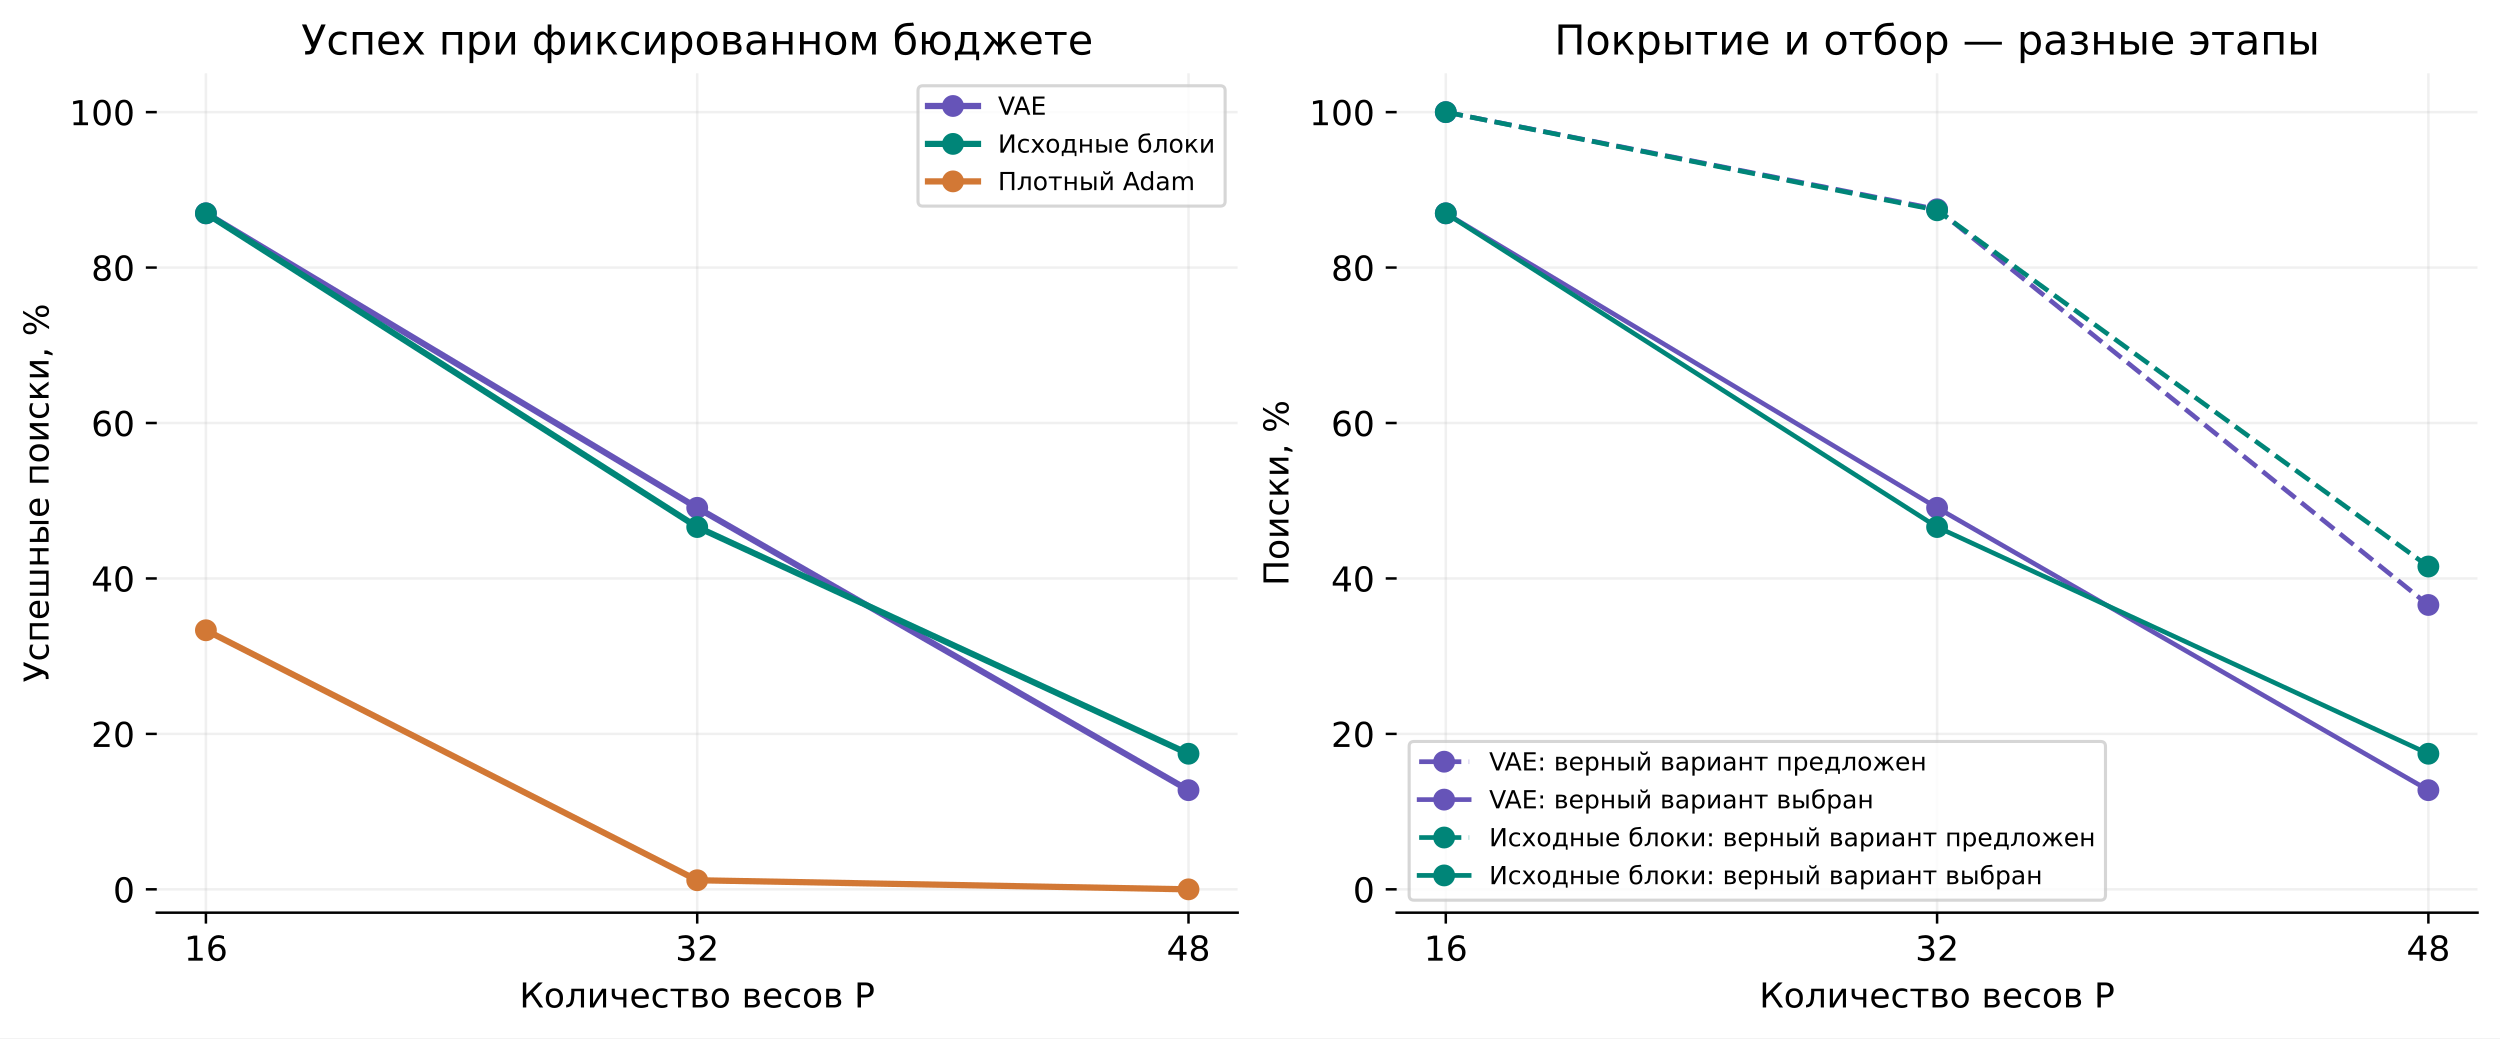
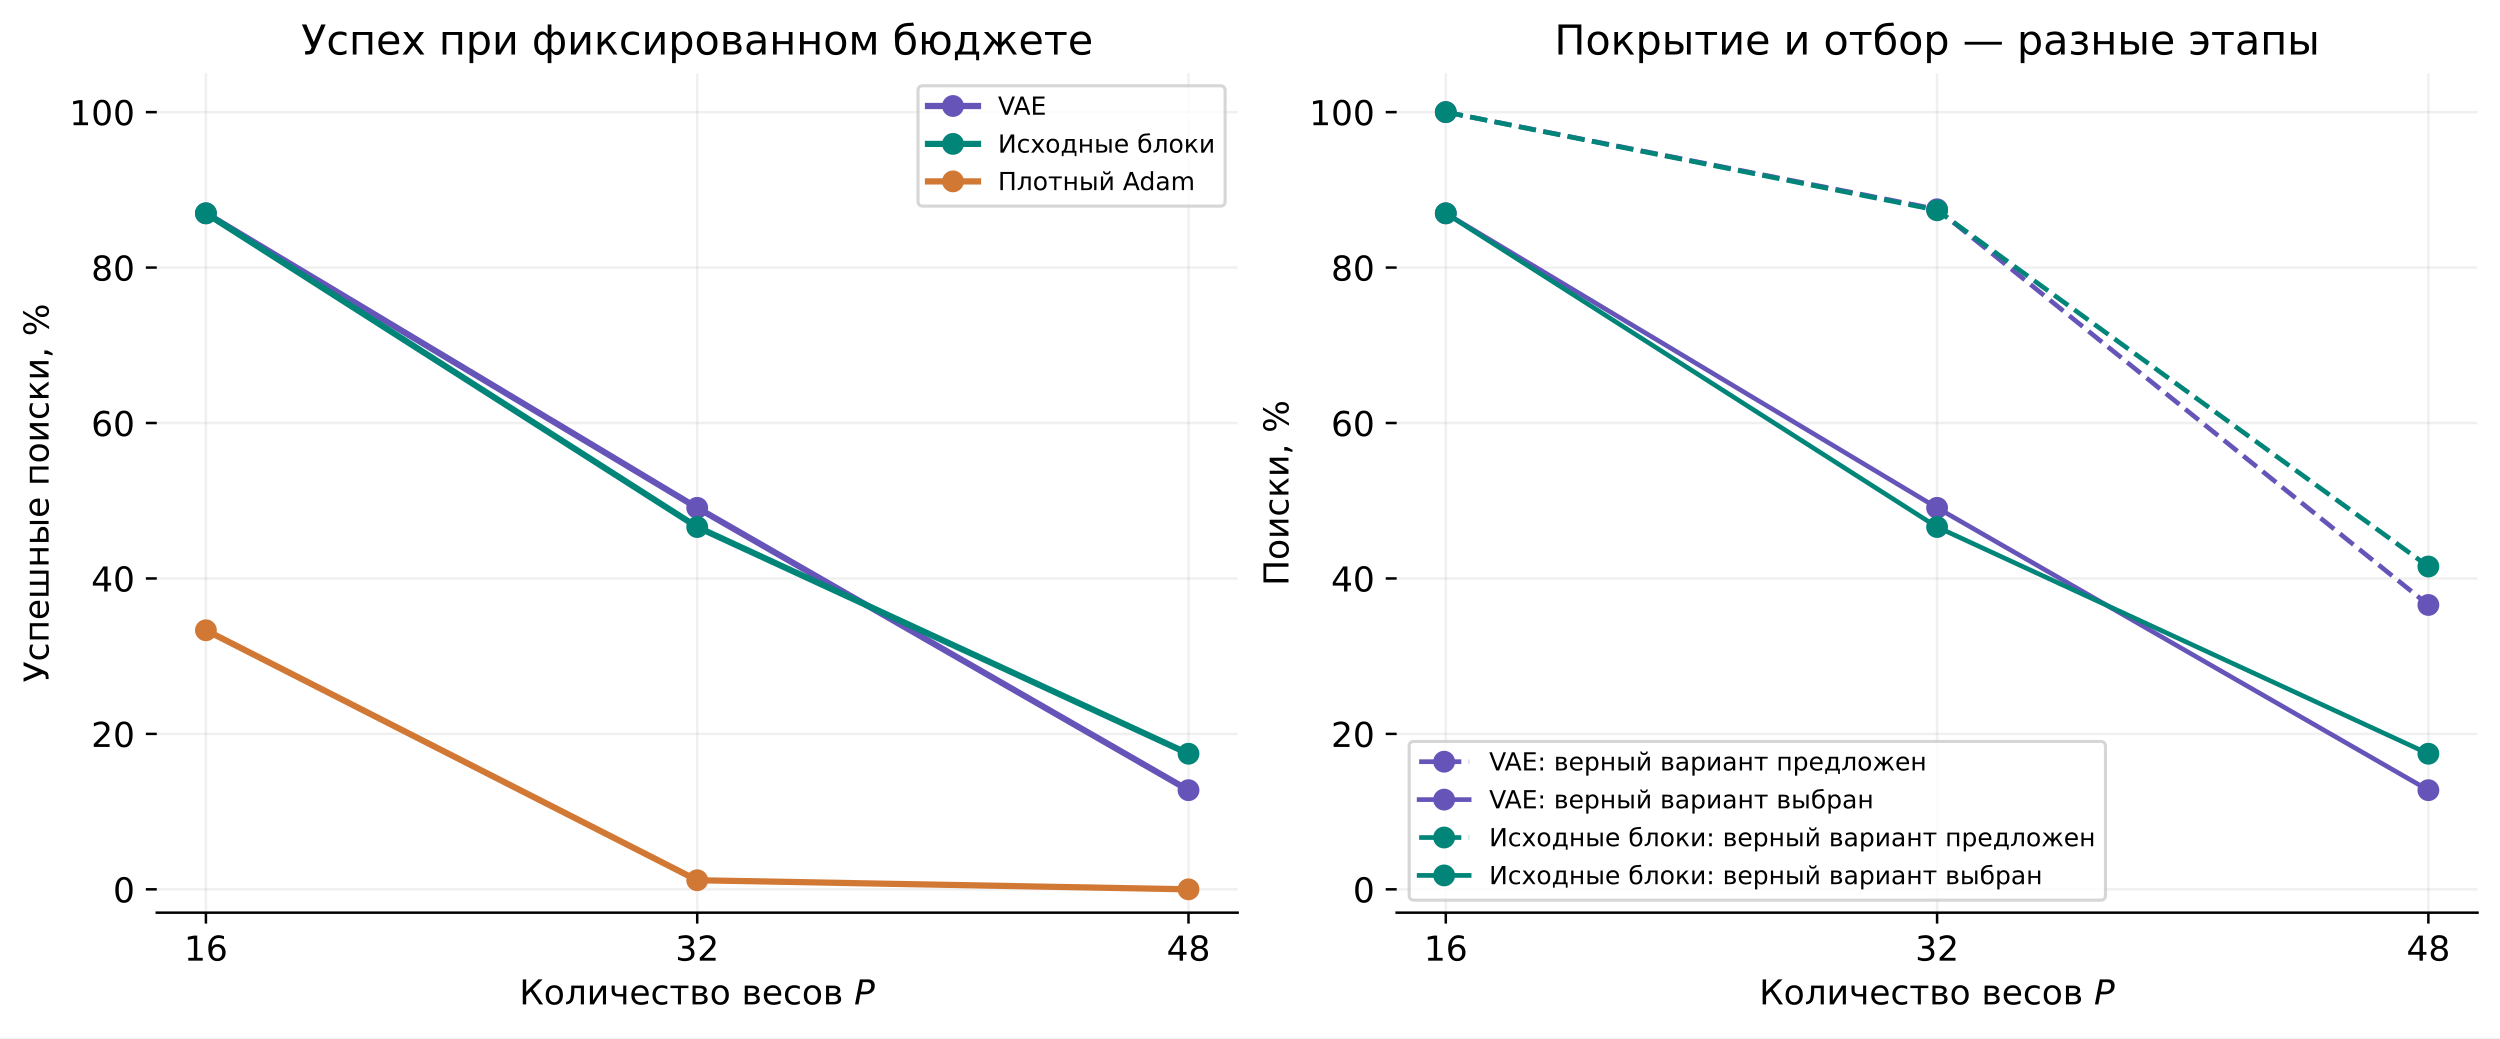
<svg xmlns="http://www.w3.org/2000/svg" xmlns:xlink="http://www.w3.org/1999/xlink" width="800.4pt" height="332.4pt" viewBox="0 0 800.4 332.4" version="1.1">
  <defs>
    <style type="text/css">*{stroke-linejoin: round; stroke-linecap: butt}</style>
  </defs>
  <g id="figure_1">
    <g id="patch_1">
      <path d="M 0 332.4  L 800.4 332.4  L 800.4 0  L 0 0  z " style="fill: #ffffff" />
    </g>
    <g id="axes_1">
      <g id="patch_2">
        <path d="M 50.196 292.2  L 396.24 292.2  L 396.24 23.455  L 50.196 23.455  z " style="fill: #ffffff" />
      </g>
      <g id="matplotlib.axis_1">
        <g id="xtick_1">
          <g id="line2d_1">
-             <path d="M 65.925 292.2  L 65.925 23.455  " clip-path="url(#p73c816fd5a)" style="fill: none; stroke: #b0b0b0; stroke-opacity: 0.18; stroke-width: 0.8; stroke-linecap: square" />
+             <path d="M 65.925 292.2  L 65.925 23.455  " clip-path="url(#p7fc7dd51a2)" style="fill: none; stroke: #b0b0b0; stroke-opacity: 0.18; stroke-width: 0.8; stroke-linecap: square" />
          </g>
          <g id="line2d_2">
            <defs>
-               <path id="m491e89e9ff" d="M 0 0  L 0 3.5  " style="stroke: #000000; stroke-width: 0.8" />
+               <path id="mb77f606a72" d="M 0 0  L 0 3.5  " style="stroke: #000000; stroke-width: 0.8" />
            </defs>
            <g>
-               <use xlink:href="#m491e89e9ff" x="65.925" y="292.2" style="stroke: #000000; stroke-width: 0.8" />
+               <use xlink:href="#mb77f606a72" x="65.925" y="292.2" style="stroke: #000000; stroke-width: 0.8" />
            </g>
          </g>
          <g id="text_1">
            <text style="font-size: 11px; font-family: 'DejaVu Sans'; text-anchor: middle" x="65.925" y="307.557" transform="rotate(-0 65.9255 307.5569)">16</text>
          </g>
        </g>
        <g id="xtick_2">
          <g id="line2d_3">
-             <path d="M 223.218 292.2  L 223.218 23.455  " clip-path="url(#p73c816fd5a)" style="fill: none; stroke: #b0b0b0; stroke-opacity: 0.18; stroke-width: 0.8; stroke-linecap: square" />
+             <path d="M 223.218 292.2  L 223.218 23.455  " clip-path="url(#p7fc7dd51a2)" style="fill: none; stroke: #b0b0b0; stroke-opacity: 0.18; stroke-width: 0.8; stroke-linecap: square" />
          </g>
          <g id="line2d_4">
            <g>
-               <use xlink:href="#m491e89e9ff" x="223.218" y="292.2" style="stroke: #000000; stroke-width: 0.8" />
+               <use xlink:href="#mb77f606a72" x="223.218" y="292.2" style="stroke: #000000; stroke-width: 0.8" />
            </g>
          </g>
          <g id="text_2">
            <text style="font-size: 11px; font-family: 'DejaVu Sans'; text-anchor: middle" x="223.218" y="307.557" transform="rotate(-0 223.218 307.5569)">32</text>
          </g>
        </g>
        <g id="xtick_3">
          <g id="line2d_5">
-             <path d="M 380.511 292.2  L 380.511 23.455  " clip-path="url(#p73c816fd5a)" style="fill: none; stroke: #b0b0b0; stroke-opacity: 0.18; stroke-width: 0.8; stroke-linecap: square" />
+             <path d="M 380.511 292.2  L 380.511 23.455  " clip-path="url(#p7fc7dd51a2)" style="fill: none; stroke: #b0b0b0; stroke-opacity: 0.18; stroke-width: 0.8; stroke-linecap: square" />
          </g>
          <g id="line2d_6">
            <g>
-               <use xlink:href="#m491e89e9ff" x="380.511" y="292.2" style="stroke: #000000; stroke-width: 0.8" />
+               <use xlink:href="#mb77f606a72" x="380.511" y="292.2" style="stroke: #000000; stroke-width: 0.8" />
            </g>
          </g>
          <g id="text_3">
            <text style="font-size: 11px; font-family: 'DejaVu Sans'; text-anchor: middle" x="380.511" y="307.557" transform="rotate(-0 380.5105 307.5569)">48</text>
          </g>
        </g>
        <g id="text_4">
-           <text style="font-size: 11px; font-family: 'DejaVu Sans'; text-anchor: middle" x="223.218" y="322.557" transform="rotate(-0 223.218 322.5569)">Количество весов P</text>
+           <g transform="translate(166.293 322.5569)">
+             <text>
+               <tspan x="0" y="-0.984" style="font-size: 11px; font-family: 'DejaVu Sans'">К</tspan>
+               <tspan x="7.81" y="-0.984" style="font-size: 11px; font-family: 'DejaVu Sans'">о</tspan>
+               <tspan x="14.54" y="-0.984" style="font-size: 11px; font-family: 'DejaVu Sans'">л</tspan>
+               <tspan x="21.57" y="-0.984" style="font-size: 11px; font-family: 'DejaVu Sans'">и</tspan>
+               <tspan x="28.719" y="-0.984" style="font-size: 11px; font-family: 'DejaVu Sans'">ч</tspan>
+               <tspan x="35.218" y="-0.984" style="font-size: 11px; font-family: 'DejaVu Sans'">е</tspan>
+               <tspan x="41.986" y="-0.984" style="font-size: 11px; font-family: 'DejaVu Sans'">с</tspan>
+               <tspan x="48.034" y="-0.984" style="font-size: 11px; font-family: 'DejaVu Sans'">т</tspan>
+               <tspan x="54.441" y="-0.984" style="font-size: 11px; font-family: 'DejaVu Sans'">в</tspan>
+               <tspan x="60.924" y="-0.984" style="font-size: 11px; font-family: 'DejaVu Sans'">о</tspan>
+               <tspan x="67.654" y="-0.984" style="font-size: 11px; font-family: 'DejaVu Sans'"> </tspan>
+               <tspan x="71.151" y="-0.984" style="font-size: 11px; font-family: 'DejaVu Sans'">в</tspan>
+               <tspan x="77.634" y="-0.984" style="font-size: 11px; font-family: 'DejaVu Sans'">е</tspan>
+               <tspan x="84.401" y="-0.984" style="font-size: 11px; font-family: 'DejaVu Sans'">с</tspan>
+               <tspan x="90.449" y="-0.984" style="font-size: 11px; font-family: 'DejaVu Sans'">о</tspan>
+               <tspan x="97.179" y="-0.984" style="font-size: 11px; font-family: 'DejaVu Sans'">в</tspan>
+               <tspan x="103.662" y="-0.984" style="font-size: 11px; font-family: 'DejaVu Sans'"> </tspan>
+               <tspan x="107.159" y="-0.984" style="font-style: oblique; font-size: 11px; font-family: 'DejaVu Sans'">P</tspan>
+             </text>
+           </g>
        </g>
      </g>
      <g id="matplotlib.axis_2">
        <g id="ytick_1">
          <g id="line2d_7">
-             <path d="M 50.196 284.734  L 396.24 284.734  " clip-path="url(#p73c816fd5a)" style="fill: none; stroke: #b0b0b0; stroke-opacity: 0.18; stroke-width: 0.8; stroke-linecap: square" />
+             <path d="M 50.196 284.734  L 396.24 284.734  " clip-path="url(#p7fc7dd51a2)" style="fill: none; stroke: #b0b0b0; stroke-opacity: 0.18; stroke-width: 0.8; stroke-linecap: square" />
          </g>
          <g id="line2d_8">
            <defs>
-               <path id="ma6e4644645" d="M 0 0  L -3.5 0  " style="stroke: #000000; stroke-width: 0.8" />
+               <path id="md3b81064c7" d="M 0 0  L -3.5 0  " style="stroke: #000000; stroke-width: 0.8" />
            </defs>
            <g>
-               <use xlink:href="#ma6e4644645" x="50.196" y="284.734" style="stroke: #000000; stroke-width: 0.8" />
+               <use xlink:href="#md3b81064c7" x="50.196" y="284.734" style="stroke: #000000; stroke-width: 0.8" />
            </g>
          </g>
          <g id="text_5">
            <text style="font-size: 11px; font-family: 'DejaVu Sans'; text-anchor: end" x="43.196" y="288.913" transform="rotate(-0 43.19625 288.9131)">0</text>
          </g>
        </g>
        <g id="ytick_2">
          <g id="line2d_9">
-             <path d="M 50.196 234.967  L 396.24 234.967  " clip-path="url(#p73c816fd5a)" style="fill: none; stroke: #b0b0b0; stroke-opacity: 0.18; stroke-width: 0.8; stroke-linecap: square" />
+             <path d="M 50.196 234.967  L 396.24 234.967  " clip-path="url(#p7fc7dd51a2)" style="fill: none; stroke: #b0b0b0; stroke-opacity: 0.18; stroke-width: 0.8; stroke-linecap: square" />
          </g>
          <g id="line2d_10">
            <g>
-               <use xlink:href="#ma6e4644645" x="50.196" y="234.967" style="stroke: #000000; stroke-width: 0.8" />
+               <use xlink:href="#md3b81064c7" x="50.196" y="234.967" style="stroke: #000000; stroke-width: 0.8" />
            </g>
          </g>
          <g id="text_6">
            <text style="font-size: 11px; font-family: 'DejaVu Sans'; text-anchor: end" x="43.196" y="239.146" transform="rotate(-0 43.19625 239.1455)">20</text>
          </g>
        </g>
        <g id="ytick_3">
          <g id="line2d_11">
-             <path d="M 50.196 185.199  L 396.24 185.199  " clip-path="url(#p73c816fd5a)" style="fill: none; stroke: #b0b0b0; stroke-opacity: 0.18; stroke-width: 0.8; stroke-linecap: square" />
+             <path d="M 50.196 185.199  L 396.24 185.199  " clip-path="url(#p7fc7dd51a2)" style="fill: none; stroke: #b0b0b0; stroke-opacity: 0.18; stroke-width: 0.8; stroke-linecap: square" />
          </g>
          <g id="line2d_12">
            <g>
-               <use xlink:href="#ma6e4644645" x="50.196" y="185.199" style="stroke: #000000; stroke-width: 0.8" />
+               <use xlink:href="#md3b81064c7" x="50.196" y="185.199" style="stroke: #000000; stroke-width: 0.8" />
            </g>
          </g>
          <g id="text_7">
            <text style="font-size: 11px; font-family: 'DejaVu Sans'; text-anchor: end" x="43.196" y="189.378" transform="rotate(-0 43.19625 189.378)">40</text>
          </g>
        </g>
        <g id="ytick_4">
          <g id="line2d_13">
-             <path d="M 50.196 135.432  L 396.24 135.432  " clip-path="url(#p73c816fd5a)" style="fill: none; stroke: #b0b0b0; stroke-opacity: 0.18; stroke-width: 0.8; stroke-linecap: square" />
+             <path d="M 50.196 135.432  L 396.24 135.432  " clip-path="url(#p7fc7dd51a2)" style="fill: none; stroke: #b0b0b0; stroke-opacity: 0.18; stroke-width: 0.8; stroke-linecap: square" />
          </g>
          <g id="line2d_14">
            <g>
-               <use xlink:href="#ma6e4644645" x="50.196" y="135.432" style="stroke: #000000; stroke-width: 0.8" />
+               <use xlink:href="#md3b81064c7" x="50.196" y="135.432" style="stroke: #000000; stroke-width: 0.8" />
            </g>
          </g>
          <g id="text_8">
            <text style="font-size: 11px; font-family: 'DejaVu Sans'; text-anchor: end" x="43.196" y="139.61" transform="rotate(-0 43.19625 139.6104)">60</text>
          </g>
        </g>
        <g id="ytick_5">
          <g id="line2d_15">
-             <path d="M 50.196 85.664  L 396.24 85.664  " clip-path="url(#p73c816fd5a)" style="fill: none; stroke: #b0b0b0; stroke-opacity: 0.18; stroke-width: 0.8; stroke-linecap: square" />
+             <path d="M 50.196 85.664  L 396.24 85.664  " clip-path="url(#p7fc7dd51a2)" style="fill: none; stroke: #b0b0b0; stroke-opacity: 0.18; stroke-width: 0.8; stroke-linecap: square" />
          </g>
          <g id="line2d_16">
            <g>
-               <use xlink:href="#ma6e4644645" x="50.196" y="85.664" style="stroke: #000000; stroke-width: 0.8" />
+               <use xlink:href="#md3b81064c7" x="50.196" y="85.664" style="stroke: #000000; stroke-width: 0.8" />
            </g>
          </g>
          <g id="text_9">
            <text style="font-size: 11px; font-family: 'DejaVu Sans'; text-anchor: end" x="43.196" y="89.843" transform="rotate(-0 43.19625 89.8429)">80</text>
          </g>
        </g>
        <g id="ytick_6">
          <g id="line2d_17">
-             <path d="M 50.196 35.897  L 396.24 35.897  " clip-path="url(#p73c816fd5a)" style="fill: none; stroke: #b0b0b0; stroke-opacity: 0.18; stroke-width: 0.8; stroke-linecap: square" />
+             <path d="M 50.196 35.897  L 396.24 35.897  " clip-path="url(#p7fc7dd51a2)" style="fill: none; stroke: #b0b0b0; stroke-opacity: 0.18; stroke-width: 0.8; stroke-linecap: square" />
          </g>
          <g id="line2d_18">
            <g>
-               <use xlink:href="#ma6e4644645" x="50.196" y="35.897" style="stroke: #000000; stroke-width: 0.8" />
+               <use xlink:href="#md3b81064c7" x="50.196" y="35.897" style="stroke: #000000; stroke-width: 0.8" />
            </g>
          </g>
          <g id="text_10">
            <text style="font-size: 11px; font-family: 'DejaVu Sans'; text-anchor: end" x="43.196" y="40.075" transform="rotate(-0 43.19625 40.07535)">100</text>
          </g>
        </g>
        <g id="text_11">
          <text style="font-size: 11px; font-family: 'DejaVu Sans'; text-anchor: middle" x="15.557" y="157.827" transform="rotate(-90 15.55742 157.8271)">Успешные поиски, %</text>
        </g>
      </g>
      <g id="line2d_19">
-         <path d="M 65.925 68.297  L 223.218 162.584  L 380.511 252.982  " clip-path="url(#p73c816fd5a)" style="fill: none; stroke: #6654b8; stroke-width: 2; stroke-linecap: square" />
+         <path d="M 65.925 68.297  L 223.218 162.584  L 380.511 252.982  " clip-path="url(#p7fc7dd51a2)" style="fill: none; stroke: #6654b8; stroke-width: 2; stroke-linecap: square" />
        <defs>
-           <path id="m86f0ca5a6e" d="M 0 3  C 0.796 3 1.559 2.684 2.121 2.121  C 2.684 1.559 3 0.796 3 0  C 3 -0.796 2.684 -1.559 2.121 -2.121  C 1.559 -2.684 0.796 -3 0 -3  C -0.796 -3 -1.559 -2.684 -2.121 -2.121  C -2.684 -1.559 -3 -0.796 -3 0  C -3 0.796 -2.684 1.559 -2.121 2.121  C -1.559 2.684 -0.796 3 0 3  z " style="stroke: #6654b8" />
+           <path id="mb8d227a8d0" d="M 0 3  C 0.796 3 1.559 2.684 2.121 2.121  C 2.684 1.559 3 0.796 3 0  C 3 -0.796 2.684 -1.559 2.121 -2.121  C 1.559 -2.684 0.796 -3 0 -3  C -0.796 -3 -1.559 -2.684 -2.121 -2.121  C -2.684 -1.559 -3 -0.796 -3 0  C -3 0.796 -2.684 1.559 -2.121 2.121  C -1.559 2.684 -0.796 3 0 3  z " style="stroke: #6654b8" />
        </defs>
-         <g clip-path="url(#p73c816fd5a)">
-           <use xlink:href="#m86f0ca5a6e" x="65.925" y="68.297" style="fill: #6654b8; stroke: #6654b8" />
-           <use xlink:href="#m86f0ca5a6e" x="223.218" y="162.584" style="fill: #6654b8; stroke: #6654b8" />
-           <use xlink:href="#m86f0ca5a6e" x="380.511" y="252.982" style="fill: #6654b8; stroke: #6654b8" />
+         <g clip-path="url(#p7fc7dd51a2)">
+           <use xlink:href="#mb8d227a8d0" x="65.925" y="68.297" style="fill: #6654b8; stroke: #6654b8" />
+           <use xlink:href="#mb8d227a8d0" x="223.218" y="162.584" style="fill: #6654b8; stroke: #6654b8" />
+           <use xlink:href="#mb8d227a8d0" x="380.511" y="252.982" style="fill: #6654b8; stroke: #6654b8" />
        </g>
      </g>
      <g id="line2d_20">
-         <path d="M 65.925 68.297  L 223.218 168.74  L 380.511 241.317  " clip-path="url(#p73c816fd5a)" style="fill: none; stroke: #008578; stroke-width: 2; stroke-linecap: square" />
+         <path d="M 65.925 68.297  L 223.218 168.74  L 380.511 241.317  " clip-path="url(#p7fc7dd51a2)" style="fill: none; stroke: #008578; stroke-width: 2; stroke-linecap: square" />
        <defs>
-           <path id="m1ea6cc94e3" d="M 0 3  C 0.796 3 1.559 2.684 2.121 2.121  C 2.684 1.559 3 0.796 3 0  C 3 -0.796 2.684 -1.559 2.121 -2.121  C 1.559 -2.684 0.796 -3 0 -3  C -0.796 -3 -1.559 -2.684 -2.121 -2.121  C -2.684 -1.559 -3 -0.796 -3 0  C -3 0.796 -2.684 1.559 -2.121 2.121  C -1.559 2.684 -0.796 3 0 3  z " style="stroke: #008578" />
+           <path id="m809ec70c9e" d="M 0 3  C 0.796 3 1.559 2.684 2.121 2.121  C 2.684 1.559 3 0.796 3 0  C 3 -0.796 2.684 -1.559 2.121 -2.121  C 1.559 -2.684 0.796 -3 0 -3  C -0.796 -3 -1.559 -2.684 -2.121 -2.121  C -2.684 -1.559 -3 -0.796 -3 0  C -3 0.796 -2.684 1.559 -2.121 2.121  C -1.559 2.684 -0.796 3 0 3  z " style="stroke: #008578" />
        </defs>
-         <g clip-path="url(#p73c816fd5a)">
-           <use xlink:href="#m1ea6cc94e3" x="65.925" y="68.297" style="fill: #008578; stroke: #008578" />
-           <use xlink:href="#m1ea6cc94e3" x="223.218" y="168.74" style="fill: #008578; stroke: #008578" />
-           <use xlink:href="#m1ea6cc94e3" x="380.511" y="241.317" style="fill: #008578; stroke: #008578" />
+         <g clip-path="url(#p7fc7dd51a2)">
+           <use xlink:href="#m809ec70c9e" x="65.925" y="68.297" style="fill: #008578; stroke: #008578" />
+           <use xlink:href="#m809ec70c9e" x="223.218" y="168.74" style="fill: #008578; stroke: #008578" />
+           <use xlink:href="#m809ec70c9e" x="380.511" y="241.317" style="fill: #008578; stroke: #008578" />
        </g>
      </g>
      <g id="line2d_21">
-         <path d="M 65.925 201.788  L 223.218 281.818  L 380.511 284.734  " clip-path="url(#p73c816fd5a)" style="fill: none; stroke: #d27835; stroke-width: 2; stroke-linecap: square" />
+         <path d="M 65.925 201.788  L 223.218 281.818  L 380.511 284.734  " clip-path="url(#p7fc7dd51a2)" style="fill: none; stroke: #d27835; stroke-width: 2; stroke-linecap: square" />
        <defs>
-           <path id="m0b2a9f15a7" d="M 0 3  C 0.796 3 1.559 2.684 2.121 2.121  C 2.684 1.559 3 0.796 3 0  C 3 -0.796 2.684 -1.559 2.121 -2.121  C 1.559 -2.684 0.796 -3 0 -3  C -0.796 -3 -1.559 -2.684 -2.121 -2.121  C -2.684 -1.559 -3 -0.796 -3 0  C -3 0.796 -2.684 1.559 -2.121 2.121  C -1.559 2.684 -0.796 3 0 3  z " style="stroke: #d27835" />
+           <path id="m2fbb8b1529" d="M 0 3  C 0.796 3 1.559 2.684 2.121 2.121  C 2.684 1.559 3 0.796 3 0  C 3 -0.796 2.684 -1.559 2.121 -2.121  C 1.559 -2.684 0.796 -3 0 -3  C -0.796 -3 -1.559 -2.684 -2.121 -2.121  C -2.684 -1.559 -3 -0.796 -3 0  C -3 0.796 -2.684 1.559 -2.121 2.121  C -1.559 2.684 -0.796 3 0 3  z " style="stroke: #d27835" />
        </defs>
-         <g clip-path="url(#p73c816fd5a)">
-           <use xlink:href="#m0b2a9f15a7" x="65.925" y="201.788" style="fill: #d27835; stroke: #d27835" />
-           <use xlink:href="#m0b2a9f15a7" x="223.218" y="281.818" style="fill: #d27835; stroke: #d27835" />
-           <use xlink:href="#m0b2a9f15a7" x="380.511" y="284.734" style="fill: #d27835; stroke: #d27835" />
+         <g clip-path="url(#p7fc7dd51a2)">
+           <use xlink:href="#m2fbb8b1529" x="65.925" y="201.788" style="fill: #d27835; stroke: #d27835" />
+           <use xlink:href="#m2fbb8b1529" x="223.218" y="281.818" style="fill: #d27835; stroke: #d27835" />
+           <use xlink:href="#m2fbb8b1529" x="380.511" y="284.734" style="fill: #d27835; stroke: #d27835" />
        </g>
      </g>
      <g id="patch_3">
        <path d="M 50.196 292.2  L 396.24 292.2  " style="fill: none; stroke: #000000; stroke-width: 0.8; stroke-linejoin: miter; stroke-linecap: square" />
      </g>
      <g id="text_12">
        <text style="font-size: 13.2px; font-family: 'DejaVu Sans'; text-anchor: middle" x="223.218" y="17.455" transform="rotate(-0 223.218 17.45475)">Успех при фиксированном бюджете</text>
      </g>
      <g id="legend_1">
        <g id="patch_4">
          <path d="M 295.51 65.993  L 390.64 65.993  Q 392.24 65.993 392.24 64.393  L 392.24 29.055  Q 392.24 27.455 390.64 27.455  L 295.51 27.455  Q 293.91 27.455 293.91 29.055  L 293.91 64.393  Q 293.91 65.993 295.51 65.993  z " style="fill: #ffffff; opacity: 0.8; stroke: #cccccc; stroke-linejoin: miter" />
        </g>
        <g id="line2d_22">
          <path d="M 297.11 33.934  L 305.11 33.934  L 313.11 33.934  " style="fill: none; stroke: #6654b8; stroke-width: 2; stroke-linecap: square" />
          <g>
-             <use xlink:href="#m86f0ca5a6e" x="305.11" y="33.934" style="fill: #6654b8; stroke: #6654b8" />
+             <use xlink:href="#mb8d227a8d0" x="305.11" y="33.934" style="fill: #6654b8; stroke: #6654b8" />
          </g>
        </g>
        <g id="text_13">
          <text style="font-size: 8px; font-family: 'DejaVu Sans'; text-anchor: start" x="319.51" y="36.733" transform="rotate(-0 319.5098 36.7335)">VAE</text>
        </g>
        <g id="line2d_23">
          <path d="M 297.11 46.07  L 305.11 46.07  L 313.11 46.07  " style="fill: none; stroke: #008578; stroke-width: 2; stroke-linecap: square" />
          <g>
-             <use xlink:href="#m1ea6cc94e3" x="305.11" y="46.07" style="fill: #008578; stroke: #008578" />
+             <use xlink:href="#m809ec70c9e" x="305.11" y="46.07" style="fill: #008578; stroke: #008578" />
          </g>
        </g>
        <g id="text_14">
          <text style="font-size: 8px; font-family: 'DejaVu Sans'; text-anchor: start" x="319.51" y="48.87" transform="rotate(-0 319.5098 48.87038)">Исходные блоки</text>
        </g>
        <g id="line2d_24">
          <path d="M 297.11 58.071  L 305.11 58.071  L 313.11 58.071  " style="fill: none; stroke: #d27835; stroke-width: 2; stroke-linecap: square" />
          <g>
-             <use xlink:href="#m0b2a9f15a7" x="305.11" y="58.071" style="fill: #d27835; stroke: #d27835" />
+             <use xlink:href="#m2fbb8b1529" x="305.11" y="58.071" style="fill: #d27835; stroke: #d27835" />
          </g>
        </g>
        <g id="text_15">
          <text style="font-size: 8px; font-family: 'DejaVu Sans'; text-anchor: start" x="319.51" y="60.871" transform="rotate(-0 319.5098 60.871)">Плотный Adam</text>
        </g>
      </g>
    </g>
    <g id="axes_2">
      <g id="patch_5">
        <path d="M 447.156 292.2  L 793.2 292.2  L 793.2 23.455  L 447.156 23.455  z " style="fill: #ffffff" />
      </g>
      <g id="matplotlib.axis_3">
        <g id="xtick_4">
          <g id="line2d_25">
-             <path d="M 462.885 292.2  L 462.885 23.455  " clip-path="url(#pbb454b581c)" style="fill: none; stroke: #b0b0b0; stroke-opacity: 0.18; stroke-width: 0.8; stroke-linecap: square" />
+             <path d="M 462.885 292.2  L 462.885 23.455  " clip-path="url(#pcc7bd8178d)" style="fill: none; stroke: #b0b0b0; stroke-opacity: 0.18; stroke-width: 0.8; stroke-linecap: square" />
          </g>
          <g id="line2d_26">
            <g>
-               <use xlink:href="#m491e89e9ff" x="462.885" y="292.2" style="stroke: #000000; stroke-width: 0.8" />
+               <use xlink:href="#mb77f606a72" x="462.885" y="292.2" style="stroke: #000000; stroke-width: 0.8" />
            </g>
          </g>
          <g id="text_16">
            <text style="font-size: 11px; font-family: 'DejaVu Sans'; text-anchor: middle" x="462.885" y="307.557" transform="rotate(-0 462.8853 307.5569)">16</text>
          </g>
        </g>
        <g id="xtick_5">
          <g id="line2d_27">
-             <path d="M 620.178 292.2  L 620.178 23.455  " clip-path="url(#pbb454b581c)" style="fill: none; stroke: #b0b0b0; stroke-opacity: 0.18; stroke-width: 0.8; stroke-linecap: square" />
+             <path d="M 620.178 292.2  L 620.178 23.455  " clip-path="url(#pcc7bd8178d)" style="fill: none; stroke: #b0b0b0; stroke-opacity: 0.18; stroke-width: 0.8; stroke-linecap: square" />
          </g>
          <g id="line2d_28">
            <g>
-               <use xlink:href="#m491e89e9ff" x="620.178" y="292.2" style="stroke: #000000; stroke-width: 0.8" />
+               <use xlink:href="#mb77f606a72" x="620.178" y="292.2" style="stroke: #000000; stroke-width: 0.8" />
            </g>
          </g>
          <g id="text_17">
            <text style="font-size: 11px; font-family: 'DejaVu Sans'; text-anchor: middle" x="620.178" y="307.557" transform="rotate(-0 620.1778 307.5569)">32</text>
          </g>
        </g>
        <g id="xtick_6">
          <g id="line2d_29">
-             <path d="M 777.47 292.2  L 777.47 23.455  " clip-path="url(#pbb454b581c)" style="fill: none; stroke: #b0b0b0; stroke-opacity: 0.18; stroke-width: 0.8; stroke-linecap: square" />
+             <path d="M 777.47 292.2  L 777.47 23.455  " clip-path="url(#pcc7bd8178d)" style="fill: none; stroke: #b0b0b0; stroke-opacity: 0.18; stroke-width: 0.8; stroke-linecap: square" />
          </g>
          <g id="line2d_30">
            <g>
-               <use xlink:href="#m491e89e9ff" x="777.47" y="292.2" style="stroke: #000000; stroke-width: 0.8" />
+               <use xlink:href="#mb77f606a72" x="777.47" y="292.2" style="stroke: #000000; stroke-width: 0.8" />
            </g>
          </g>
          <g id="text_18">
            <text style="font-size: 11px; font-family: 'DejaVu Sans'; text-anchor: middle" x="777.47" y="307.557" transform="rotate(-0 777.4703 307.5569)">48</text>
          </g>
        </g>
        <g id="text_19">
-           <text style="font-size: 11px; font-family: 'DejaVu Sans'; text-anchor: middle" x="620.178" y="322.557" transform="rotate(-0 620.1778 322.5569)">Количество весов P</text>
+           <g transform="translate(563.2528 322.5569)">
+             <text>
+               <tspan x="0" y="-0.984" style="font-size: 11px; font-family: 'DejaVu Sans'">К</tspan>
+               <tspan x="7.81" y="-0.984" style="font-size: 11px; font-family: 'DejaVu Sans'">о</tspan>
+               <tspan x="14.54" y="-0.984" style="font-size: 11px; font-family: 'DejaVu Sans'">л</tspan>
+               <tspan x="21.57" y="-0.984" style="font-size: 11px; font-family: 'DejaVu Sans'">и</tspan>
+               <tspan x="28.719" y="-0.984" style="font-size: 11px; font-family: 'DejaVu Sans'">ч</tspan>
+               <tspan x="35.218" y="-0.984" style="font-size: 11px; font-family: 'DejaVu Sans'">е</tspan>
+               <tspan x="41.986" y="-0.984" style="font-size: 11px; font-family: 'DejaVu Sans'">с</tspan>
+               <tspan x="48.034" y="-0.984" style="font-size: 11px; font-family: 'DejaVu Sans'">т</tspan>
+               <tspan x="54.441" y="-0.984" style="font-size: 11px; font-family: 'DejaVu Sans'">в</tspan>
+               <tspan x="60.924" y="-0.984" style="font-size: 11px; font-family: 'DejaVu Sans'">о</tspan>
+               <tspan x="67.654" y="-0.984" style="font-size: 11px; font-family: 'DejaVu Sans'"> </tspan>
+               <tspan x="71.151" y="-0.984" style="font-size: 11px; font-family: 'DejaVu Sans'">в</tspan>
+               <tspan x="77.634" y="-0.984" style="font-size: 11px; font-family: 'DejaVu Sans'">е</tspan>
+               <tspan x="84.401" y="-0.984" style="font-size: 11px; font-family: 'DejaVu Sans'">с</tspan>
+               <tspan x="90.449" y="-0.984" style="font-size: 11px; font-family: 'DejaVu Sans'">о</tspan>
+               <tspan x="97.179" y="-0.984" style="font-size: 11px; font-family: 'DejaVu Sans'">в</tspan>
+               <tspan x="103.662" y="-0.984" style="font-size: 11px; font-family: 'DejaVu Sans'"> </tspan>
+               <tspan x="107.159" y="-0.984" style="font-style: oblique; font-size: 11px; font-family: 'DejaVu Sans'">P</tspan>
+             </text>
+           </g>
        </g>
      </g>
      <g id="matplotlib.axis_4">
        <g id="ytick_7">
          <g id="line2d_31">
-             <path d="M 447.156 284.734  L 793.2 284.734  " clip-path="url(#pbb454b581c)" style="fill: none; stroke: #b0b0b0; stroke-opacity: 0.18; stroke-width: 0.8; stroke-linecap: square" />
+             <path d="M 447.156 284.734  L 793.2 284.734  " clip-path="url(#pcc7bd8178d)" style="fill: none; stroke: #b0b0b0; stroke-opacity: 0.18; stroke-width: 0.8; stroke-linecap: square" />
          </g>
          <g id="line2d_32">
            <g>
-               <use xlink:href="#ma6e4644645" x="447.156" y="284.734" style="stroke: #000000; stroke-width: 0.8" />
+               <use xlink:href="#md3b81064c7" x="447.156" y="284.734" style="stroke: #000000; stroke-width: 0.8" />
            </g>
          </g>
          <g id="text_20">
            <text style="font-size: 11px; font-family: 'DejaVu Sans'; text-anchor: end" x="440.156" y="288.913" transform="rotate(-0 440.156 288.9131)">0</text>
          </g>
        </g>
        <g id="ytick_8">
          <g id="line2d_33">
-             <path d="M 447.156 234.967  L 793.2 234.967  " clip-path="url(#pbb454b581c)" style="fill: none; stroke: #b0b0b0; stroke-opacity: 0.18; stroke-width: 0.8; stroke-linecap: square" />
+             <path d="M 447.156 234.967  L 793.2 234.967  " clip-path="url(#pcc7bd8178d)" style="fill: none; stroke: #b0b0b0; stroke-opacity: 0.18; stroke-width: 0.8; stroke-linecap: square" />
          </g>
          <g id="line2d_34">
            <g>
-               <use xlink:href="#ma6e4644645" x="447.156" y="234.967" style="stroke: #000000; stroke-width: 0.8" />
+               <use xlink:href="#md3b81064c7" x="447.156" y="234.967" style="stroke: #000000; stroke-width: 0.8" />
            </g>
          </g>
          <g id="text_21">
            <text style="font-size: 11px; font-family: 'DejaVu Sans'; text-anchor: end" x="440.156" y="239.146" transform="rotate(-0 440.156 239.1455)">20</text>
          </g>
        </g>
        <g id="ytick_9">
          <g id="line2d_35">
-             <path d="M 447.156 185.199  L 793.2 185.199  " clip-path="url(#pbb454b581c)" style="fill: none; stroke: #b0b0b0; stroke-opacity: 0.18; stroke-width: 0.8; stroke-linecap: square" />
+             <path d="M 447.156 185.199  L 793.2 185.199  " clip-path="url(#pcc7bd8178d)" style="fill: none; stroke: #b0b0b0; stroke-opacity: 0.18; stroke-width: 0.8; stroke-linecap: square" />
          </g>
          <g id="line2d_36">
            <g>
-               <use xlink:href="#ma6e4644645" x="447.156" y="185.199" style="stroke: #000000; stroke-width: 0.8" />
+               <use xlink:href="#md3b81064c7" x="447.156" y="185.199" style="stroke: #000000; stroke-width: 0.8" />
            </g>
          </g>
          <g id="text_22">
            <text style="font-size: 11px; font-family: 'DejaVu Sans'; text-anchor: end" x="440.156" y="189.378" transform="rotate(-0 440.156 189.378)">40</text>
          </g>
        </g>
        <g id="ytick_10">
          <g id="line2d_37">
-             <path d="M 447.156 135.432  L 793.2 135.432  " clip-path="url(#pbb454b581c)" style="fill: none; stroke: #b0b0b0; stroke-opacity: 0.18; stroke-width: 0.8; stroke-linecap: square" />
+             <path d="M 447.156 135.432  L 793.2 135.432  " clip-path="url(#pcc7bd8178d)" style="fill: none; stroke: #b0b0b0; stroke-opacity: 0.18; stroke-width: 0.8; stroke-linecap: square" />
          </g>
          <g id="line2d_38">
            <g>
-               <use xlink:href="#ma6e4644645" x="447.156" y="135.432" style="stroke: #000000; stroke-width: 0.8" />
+               <use xlink:href="#md3b81064c7" x="447.156" y="135.432" style="stroke: #000000; stroke-width: 0.8" />
            </g>
          </g>
          <g id="text_23">
            <text style="font-size: 11px; font-family: 'DejaVu Sans'; text-anchor: end" x="440.156" y="139.61" transform="rotate(-0 440.156 139.6104)">60</text>
          </g>
        </g>
        <g id="ytick_11">
          <g id="line2d_39">
-             <path d="M 447.156 85.664  L 793.2 85.664  " clip-path="url(#pbb454b581c)" style="fill: none; stroke: #b0b0b0; stroke-opacity: 0.18; stroke-width: 0.8; stroke-linecap: square" />
+             <path d="M 447.156 85.664  L 793.2 85.664  " clip-path="url(#pcc7bd8178d)" style="fill: none; stroke: #b0b0b0; stroke-opacity: 0.18; stroke-width: 0.8; stroke-linecap: square" />
          </g>
          <g id="line2d_40">
            <g>
-               <use xlink:href="#ma6e4644645" x="447.156" y="85.664" style="stroke: #000000; stroke-width: 0.8" />
+               <use xlink:href="#md3b81064c7" x="447.156" y="85.664" style="stroke: #000000; stroke-width: 0.8" />
            </g>
          </g>
          <g id="text_24">
            <text style="font-size: 11px; font-family: 'DejaVu Sans'; text-anchor: end" x="440.156" y="89.843" transform="rotate(-0 440.156 89.8429)">80</text>
          </g>
        </g>
        <g id="ytick_12">
          <g id="line2d_41">
-             <path d="M 447.156 35.897  L 793.2 35.897  " clip-path="url(#pbb454b581c)" style="fill: none; stroke: #b0b0b0; stroke-opacity: 0.18; stroke-width: 0.8; stroke-linecap: square" />
+             <path d="M 447.156 35.897  L 793.2 35.897  " clip-path="url(#pcc7bd8178d)" style="fill: none; stroke: #b0b0b0; stroke-opacity: 0.18; stroke-width: 0.8; stroke-linecap: square" />
          </g>
          <g id="line2d_42">
            <g>
-               <use xlink:href="#ma6e4644645" x="447.156" y="35.897" style="stroke: #000000; stroke-width: 0.8" />
+               <use xlink:href="#md3b81064c7" x="447.156" y="35.897" style="stroke: #000000; stroke-width: 0.8" />
            </g>
          </g>
          <g id="text_25">
            <text style="font-size: 11px; font-family: 'DejaVu Sans'; text-anchor: end" x="440.156" y="40.075" transform="rotate(-0 440.156 40.07535)">100</text>
          </g>
        </g>
        <g id="text_26">
          <text style="font-size: 11px; font-family: 'DejaVu Sans'; text-anchor: middle" x="412.517" y="157.827" transform="rotate(-90 412.5172 157.8271)">Поиски, %</text>
        </g>
      </g>
      <g id="line2d_43">
-         <path d="M 462.885 35.897  L 620.178 67.001  L 777.47 193.688  " clip-path="url(#pbb454b581c)" style="fill: none; stroke-dasharray: 5.55,2.4; stroke-dashoffset: 0; stroke: #6654b8; stroke-width: 1.5" />
-         <g clip-path="url(#pbb454b581c)">
-           <use xlink:href="#m86f0ca5a6e" x="462.885" y="35.897" style="fill: #6654b8; stroke: #6654b8" />
-           <use xlink:href="#m86f0ca5a6e" x="620.178" y="67.001" style="fill: #6654b8; stroke: #6654b8" />
-           <use xlink:href="#m86f0ca5a6e" x="777.47" y="193.688" style="fill: #6654b8; stroke: #6654b8" />
+         <path d="M 462.885 35.897  L 620.178 67.001  L 777.47 193.688  " clip-path="url(#pcc7bd8178d)" style="fill: none; stroke-dasharray: 5.55,2.4; stroke-dashoffset: 0; stroke: #6654b8; stroke-width: 1.5" />
+         <g clip-path="url(#pcc7bd8178d)">
+           <use xlink:href="#mb8d227a8d0" x="462.885" y="35.897" style="fill: #6654b8; stroke: #6654b8" />
+           <use xlink:href="#mb8d227a8d0" x="620.178" y="67.001" style="fill: #6654b8; stroke: #6654b8" />
+           <use xlink:href="#mb8d227a8d0" x="777.47" y="193.688" style="fill: #6654b8; stroke: #6654b8" />
        </g>
      </g>
      <g id="line2d_44">
-         <path d="M 462.885 68.297  L 620.178 162.584  L 777.47 252.982  " clip-path="url(#pbb454b581c)" style="fill: none; stroke: #6654b8; stroke-width: 1.5; stroke-linecap: square" />
-         <g clip-path="url(#pbb454b581c)">
-           <use xlink:href="#m86f0ca5a6e" x="462.885" y="68.297" style="fill: #6654b8; stroke: #6654b8" />
-           <use xlink:href="#m86f0ca5a6e" x="620.178" y="162.584" style="fill: #6654b8; stroke: #6654b8" />
-           <use xlink:href="#m86f0ca5a6e" x="777.47" y="252.982" style="fill: #6654b8; stroke: #6654b8" />
+         <path d="M 462.885 68.297  L 620.178 162.584  L 777.47 252.982  " clip-path="url(#pcc7bd8178d)" style="fill: none; stroke: #6654b8; stroke-width: 1.5; stroke-linecap: square" />
+         <g clip-path="url(#pcc7bd8178d)">
+           <use xlink:href="#mb8d227a8d0" x="462.885" y="68.297" style="fill: #6654b8; stroke: #6654b8" />
+           <use xlink:href="#mb8d227a8d0" x="620.178" y="162.584" style="fill: #6654b8; stroke: #6654b8" />
+           <use xlink:href="#mb8d227a8d0" x="777.47" y="252.982" style="fill: #6654b8; stroke: #6654b8" />
        </g>
      </g>
      <g id="line2d_45">
-         <path d="M 462.885 35.897  L 620.178 67.325  L 777.47 181.376  " clip-path="url(#pbb454b581c)" style="fill: none; stroke-dasharray: 5.55,2.4; stroke-dashoffset: 0; stroke: #008578; stroke-width: 1.5" />
-         <g clip-path="url(#pbb454b581c)">
-           <use xlink:href="#m1ea6cc94e3" x="462.885" y="35.897" style="fill: #008578; stroke: #008578" />
-           <use xlink:href="#m1ea6cc94e3" x="620.178" y="67.325" style="fill: #008578; stroke: #008578" />
-           <use xlink:href="#m1ea6cc94e3" x="777.47" y="181.376" style="fill: #008578; stroke: #008578" />
+         <path d="M 462.885 35.897  L 620.178 67.325  L 777.47 181.376  " clip-path="url(#pcc7bd8178d)" style="fill: none; stroke-dasharray: 5.55,2.4; stroke-dashoffset: 0; stroke: #008578; stroke-width: 1.5" />
+         <g clip-path="url(#pcc7bd8178d)">
+           <use xlink:href="#m809ec70c9e" x="462.885" y="35.897" style="fill: #008578; stroke: #008578" />
+           <use xlink:href="#m809ec70c9e" x="620.178" y="67.325" style="fill: #008578; stroke: #008578" />
+           <use xlink:href="#m809ec70c9e" x="777.47" y="181.376" style="fill: #008578; stroke: #008578" />
        </g>
      </g>
      <g id="line2d_46">
-         <path d="M 462.885 68.297  L 620.178 168.74  L 777.47 241.317  " clip-path="url(#pbb454b581c)" style="fill: none; stroke: #008578; stroke-width: 1.5; stroke-linecap: square" />
-         <g clip-path="url(#pbb454b581c)">
-           <use xlink:href="#m1ea6cc94e3" x="462.885" y="68.297" style="fill: #008578; stroke: #008578" />
-           <use xlink:href="#m1ea6cc94e3" x="620.178" y="168.74" style="fill: #008578; stroke: #008578" />
-           <use xlink:href="#m1ea6cc94e3" x="777.47" y="241.317" style="fill: #008578; stroke: #008578" />
+         <path d="M 462.885 68.297  L 620.178 168.74  L 777.47 241.317  " clip-path="url(#pcc7bd8178d)" style="fill: none; stroke: #008578; stroke-width: 1.5; stroke-linecap: square" />
+         <g clip-path="url(#pcc7bd8178d)">
+           <use xlink:href="#m809ec70c9e" x="462.885" y="68.297" style="fill: #008578; stroke: #008578" />
+           <use xlink:href="#m809ec70c9e" x="620.178" y="168.74" style="fill: #008578; stroke: #008578" />
+           <use xlink:href="#m809ec70c9e" x="777.47" y="241.317" style="fill: #008578; stroke: #008578" />
        </g>
      </g>
      <g id="patch_6">
        <path d="M 447.156 292.2  L 793.2 292.2  " style="fill: none; stroke: #000000; stroke-width: 0.8; stroke-linejoin: miter; stroke-linecap: square" />
      </g>
      <g id="text_27">
        <text style="font-size: 13.2px; font-family: 'DejaVu Sans'; text-anchor: middle" x="620.178" y="17.455" transform="rotate(-0 620.1778 17.45475)">Покрытие и отбор — разные этапы</text>
      </g>
      <g id="legend_2">
        <g id="patch_7">
          <path d="M 452.756 288.2  L 672.489 288.2  Q 674.089 288.2 674.089 286.6  L 674.089 238.988  Q 674.089 237.388 672.489 237.388  L 452.756 237.388  Q 451.156 237.388 451.156 238.988  L 451.156 286.6  Q 451.156 288.2 452.756 288.2  z " style="fill: #ffffff; opacity: 0.8; stroke: #cccccc; stroke-linejoin: miter" />
        </g>
        <g id="line2d_47">
          <path d="M 454.356 243.867  L 462.356 243.867  L 470.356 243.867  " style="fill: none; stroke-dasharray: 5.55,2.4; stroke-dashoffset: 0; stroke: #6654b8; stroke-width: 1.5" />
          <g>
-             <use xlink:href="#m86f0ca5a6e" x="462.356" y="243.867" style="fill: #6654b8; stroke: #6654b8" />
+             <use xlink:href="#mb8d227a8d0" x="462.356" y="243.867" style="fill: #6654b8; stroke: #6654b8" />
          </g>
        </g>
        <g id="text_28">
          <text style="font-size: 8px; font-family: 'DejaVu Sans'; text-anchor: start" x="476.756" y="246.667" transform="rotate(-0 476.756 246.667)">VAE: верный вариант предложен</text>
        </g>
        <g id="line2d_48">
          <path d="M 454.356 256.004  L 462.356 256.004  L 470.356 256.004  " style="fill: none; stroke: #6654b8; stroke-width: 1.5; stroke-linecap: square" />
          <g>
-             <use xlink:href="#m86f0ca5a6e" x="462.356" y="256.004" style="fill: #6654b8; stroke: #6654b8" />
+             <use xlink:href="#mb8d227a8d0" x="462.356" y="256.004" style="fill: #6654b8; stroke: #6654b8" />
          </g>
        </g>
        <g id="text_29">
          <text style="font-size: 8px; font-family: 'DejaVu Sans'; text-anchor: start" x="476.756" y="258.804" transform="rotate(-0 476.756 258.8039)">VAE: верный вариант выбран</text>
        </g>
        <g id="line2d_49">
          <path d="M 454.356 268.141  L 462.356 268.141  L 470.356 268.141  " style="fill: none; stroke-dasharray: 5.55,2.4; stroke-dashoffset: 0; stroke: #008578; stroke-width: 1.5" />
          <g>
-             <use xlink:href="#m1ea6cc94e3" x="462.356" y="268.141" style="fill: #008578; stroke: #008578" />
+             <use xlink:href="#m809ec70c9e" x="462.356" y="268.141" style="fill: #008578; stroke: #008578" />
          </g>
        </g>
        <g id="text_30">
          <text style="font-size: 8px; font-family: 'DejaVu Sans'; text-anchor: start" x="476.756" y="270.941" transform="rotate(-0 476.756 270.9408)">Исходные блоки: верный вариант предложен</text>
        </g>
        <g id="line2d_50">
          <path d="M 454.356 280.278  L 462.356 280.278  L 470.356 280.278  " style="fill: none; stroke: #008578; stroke-width: 1.5; stroke-linecap: square" />
          <g>
-             <use xlink:href="#m1ea6cc94e3" x="462.356" y="280.278" style="fill: #008578; stroke: #008578" />
+             <use xlink:href="#m809ec70c9e" x="462.356" y="280.278" style="fill: #008578; stroke: #008578" />
          </g>
        </g>
        <g id="text_31">
          <text style="font-size: 8px; font-family: 'DejaVu Sans'; text-anchor: start" x="476.756" y="283.078" transform="rotate(-0 476.756 283.0776)">Исходные блоки: верный вариант выбран</text>
        </g>
      </g>
    </g>
  </g>
  <defs>
-     <clipPath id="p73c816fd5a">
+     <clipPath id="p7fc7dd51a2">
      <rect x="50.196" y="23.455" width="346.044" height="268.745" />
    </clipPath>
-     <clipPath id="pbb454b581c">
+     <clipPath id="pcc7bd8178d">
      <rect x="447.156" y="23.455" width="346.044" height="268.745" />
    </clipPath>
  </defs>
</svg>
